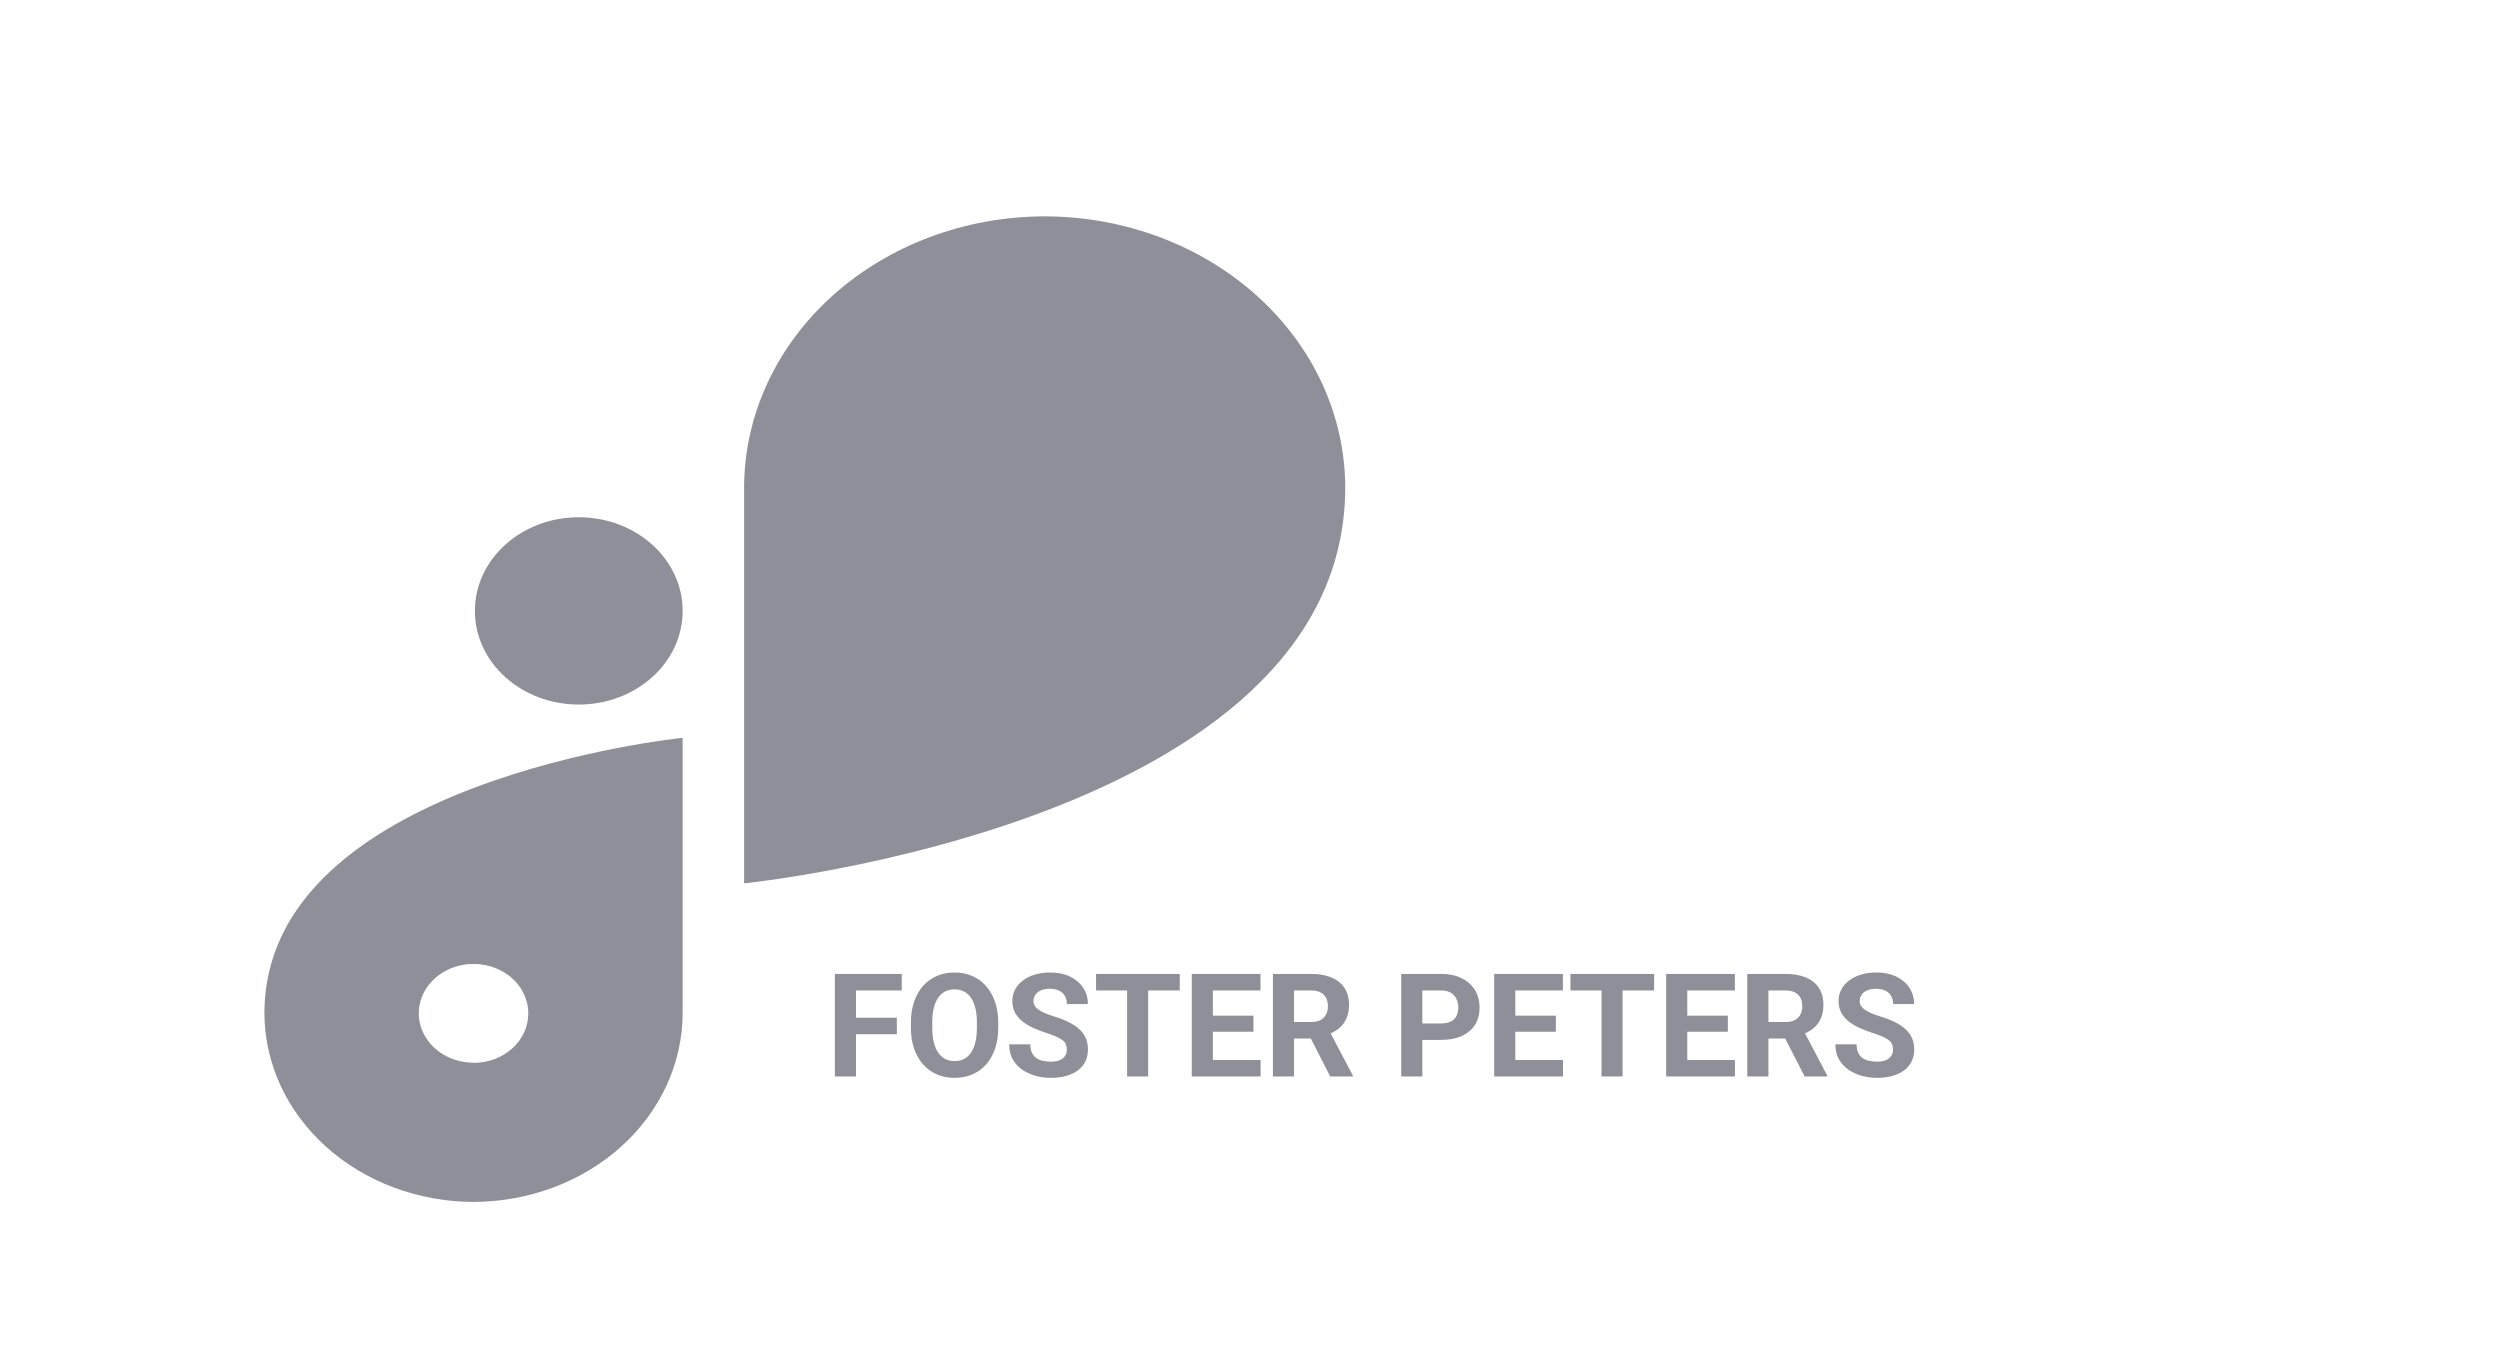
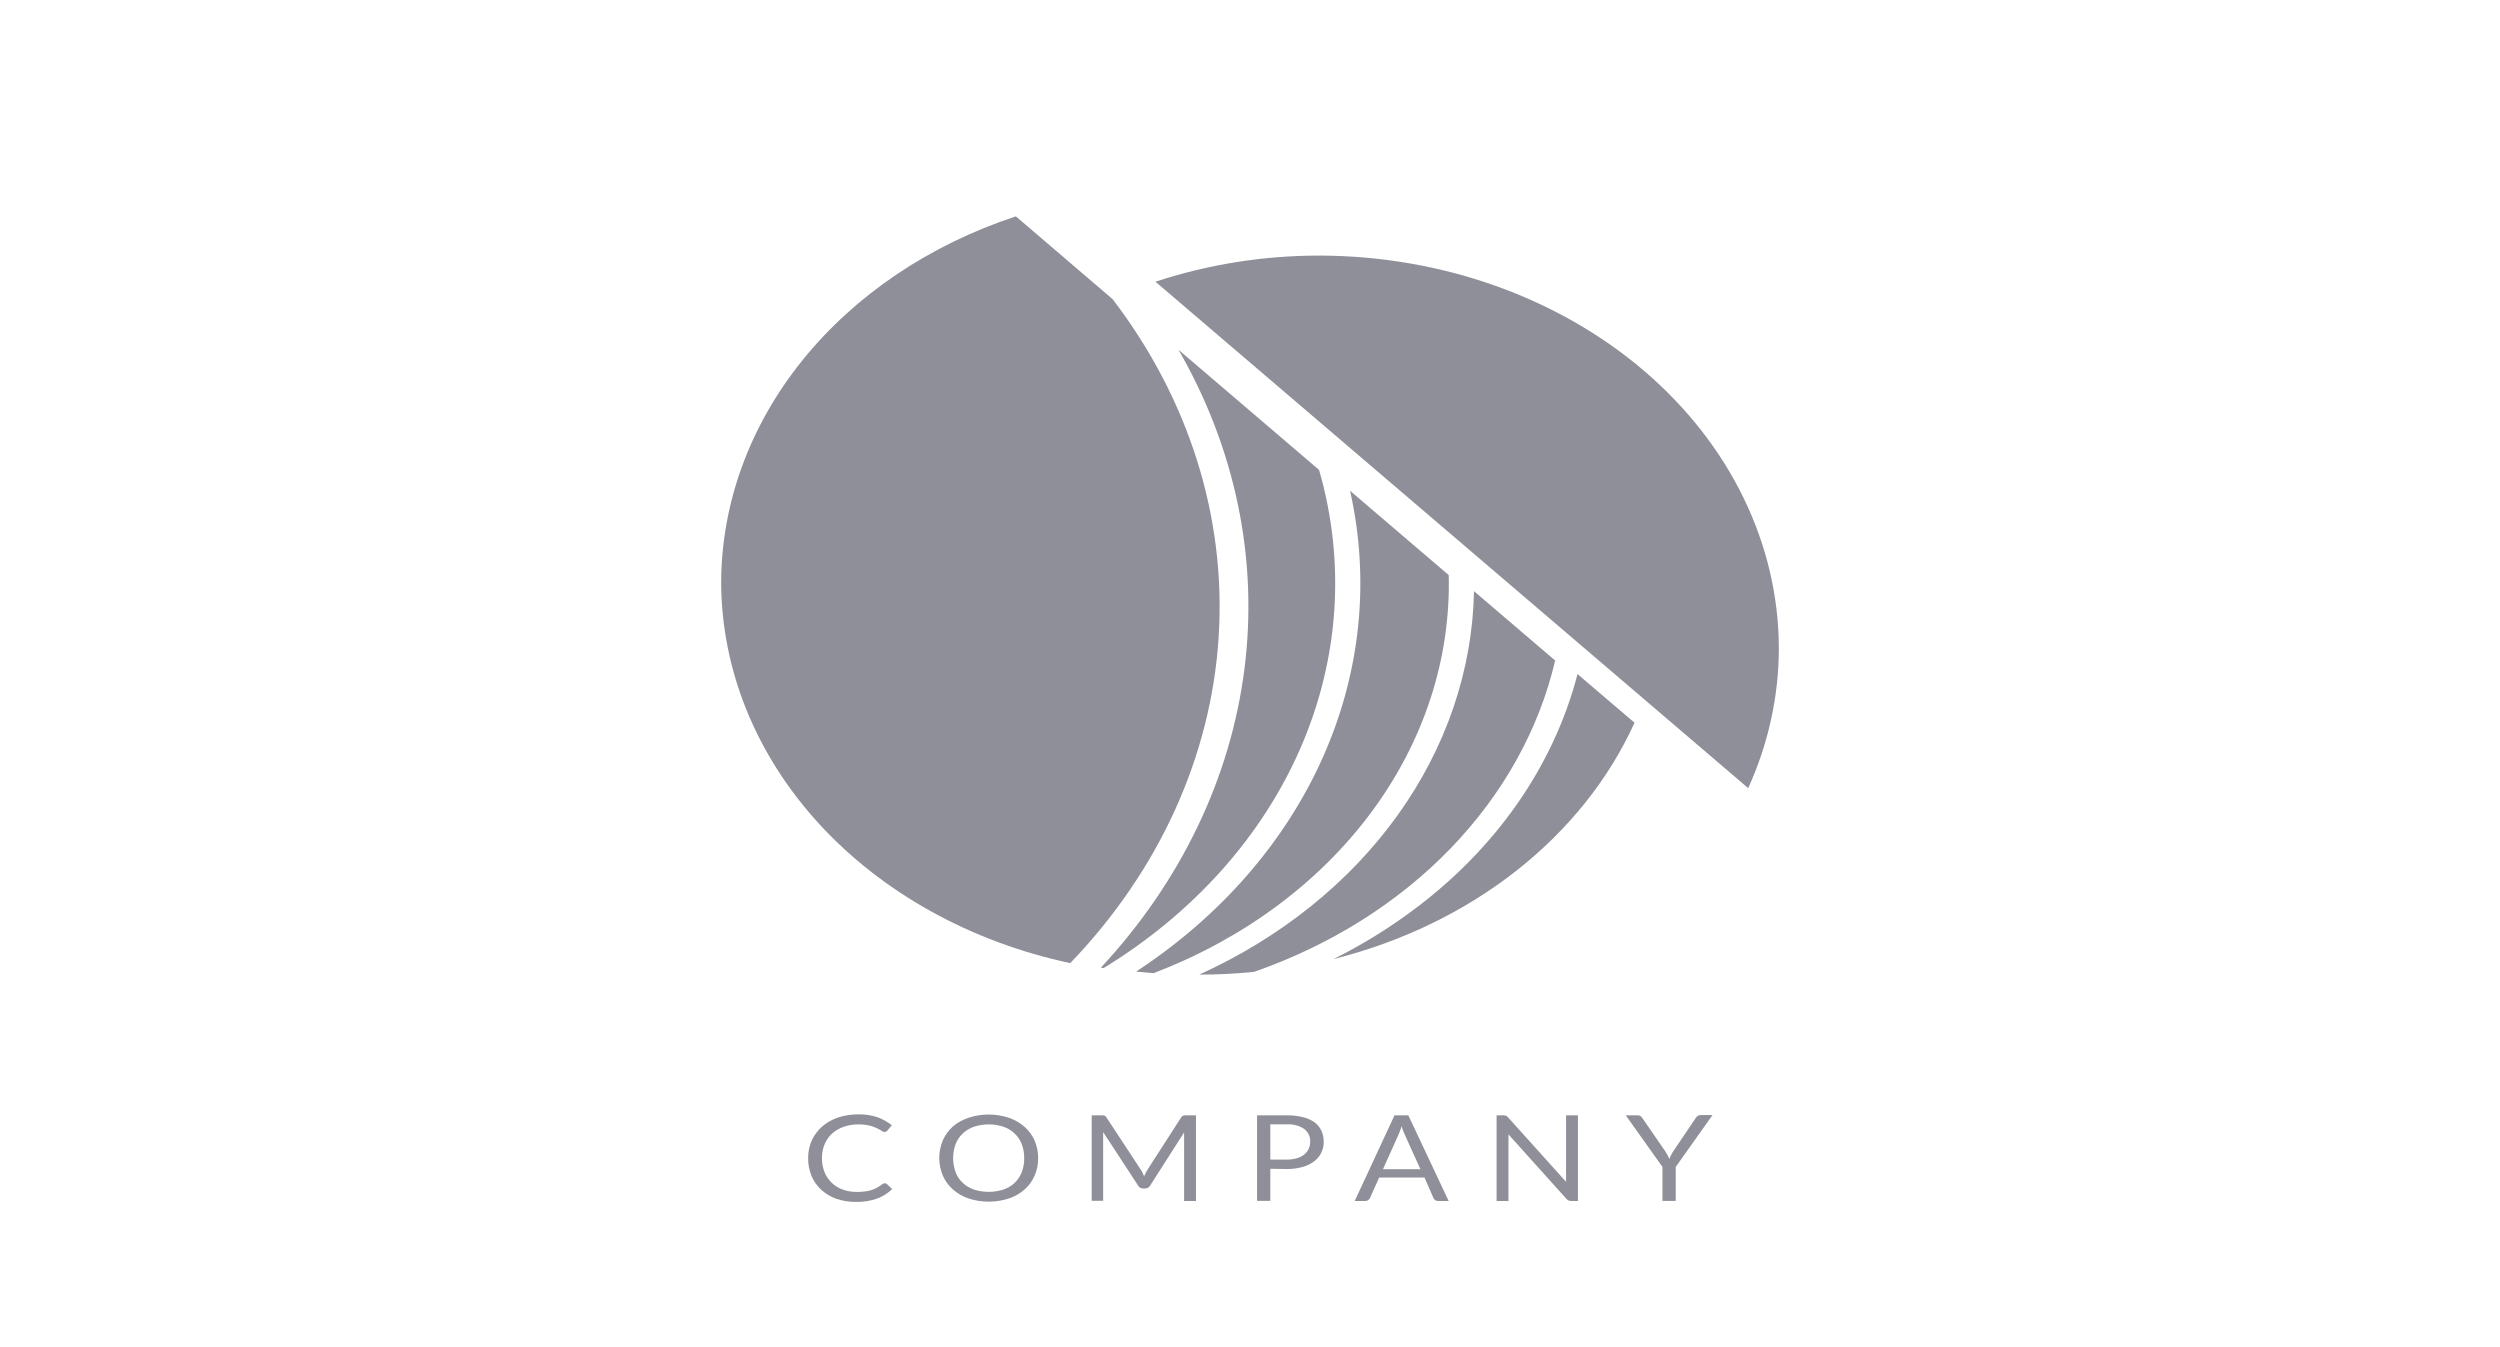
<svg xmlns="http://www.w3.org/2000/svg" width="104" height="56" viewBox="0 0 104 56" fill="none">
-   <path d="M24.078 21.518H24.075C21.69 21.518 19.756 23.262 19.756 25.412V25.415C19.756 27.566 21.69 29.309 24.075 29.309H24.078C26.464 29.309 28.398 27.566 28.398 25.415V25.412C28.398 23.262 26.464 21.518 24.078 21.518Z" fill="#8E8F99" />
-   <path d="M55.961 20.273C55.955 17.285 54.636 14.422 52.293 12.309C49.95 10.197 46.775 9.007 43.461 9V9C40.147 9.005 36.97 10.195 34.626 12.308C32.282 14.421 30.962 17.285 30.955 20.273V20.273V36.747C30.955 36.747 55.959 34.236 55.961 20.276V20.273Z" fill="#8E8F99" />
-   <path d="M11 42.154C11.006 44.233 11.924 46.225 13.554 47.695C15.184 49.165 17.393 49.994 19.699 50V50C22.004 49.994 24.213 49.166 25.843 47.696C27.473 46.227 28.391 44.235 28.398 42.157V42.157V30.694C28.398 30.694 11 32.442 11 42.154ZM19.699 44.208C19.248 44.208 18.808 44.088 18.433 43.862C18.059 43.636 17.767 43.316 17.594 42.94C17.422 42.565 17.377 42.152 17.465 41.754C17.553 41.355 17.77 40.989 18.088 40.702C18.407 40.415 18.813 40.219 19.255 40.14C19.697 40.061 20.154 40.101 20.571 40.257C20.987 40.412 21.343 40.675 21.593 41.013C21.843 41.351 21.977 41.748 21.977 42.154C21.978 42.425 21.92 42.693 21.806 42.943C21.692 43.193 21.524 43.42 21.313 43.612C21.101 43.803 20.85 43.955 20.573 44.059C20.296 44.163 19.999 44.216 19.699 44.216V44.208Z" fill="#8E8F99" />
-   <path d="M35.609 40.515V44.781H34.73V40.515H35.609ZM37.308 42.337V43.023H35.369V42.337H37.308ZM37.513 40.515V41.203H35.369V40.515H37.513ZM41.527 42.548V42.75C41.527 43.075 41.483 43.366 41.395 43.623C41.307 43.881 41.183 44.101 41.023 44.283C40.863 44.462 40.671 44.6 40.449 44.696C40.228 44.791 39.983 44.839 39.713 44.839C39.446 44.839 39.201 44.791 38.978 44.696C38.757 44.6 38.566 44.462 38.404 44.283C38.242 44.101 38.116 43.881 38.026 43.623C37.938 43.366 37.894 43.075 37.894 42.75V42.548C37.894 42.222 37.938 41.931 38.026 41.675C38.114 41.417 38.238 41.198 38.398 41.016C38.56 40.834 38.752 40.696 38.972 40.6C39.195 40.504 39.44 40.456 39.708 40.456C39.977 40.456 40.222 40.504 40.443 40.6C40.666 40.696 40.857 40.834 41.017 41.016C41.179 41.198 41.304 41.417 41.392 41.675C41.482 41.931 41.527 42.222 41.527 42.548ZM40.639 42.75V42.542C40.639 42.316 40.619 42.117 40.578 41.945C40.537 41.773 40.476 41.628 40.396 41.511C40.316 41.394 40.218 41.306 40.103 41.247C39.988 41.187 39.856 41.157 39.708 41.157C39.559 41.157 39.427 41.187 39.312 41.247C39.199 41.306 39.102 41.394 39.022 41.511C38.944 41.628 38.884 41.773 38.843 41.945C38.802 42.117 38.782 42.316 38.782 42.542V42.75C38.782 42.975 38.802 43.174 38.843 43.348C38.884 43.52 38.945 43.665 39.025 43.785C39.105 43.902 39.203 43.991 39.318 44.051C39.433 44.112 39.565 44.142 39.713 44.142C39.862 44.142 39.994 44.112 40.109 44.051C40.224 43.991 40.321 43.902 40.399 43.785C40.477 43.665 40.537 43.52 40.578 43.348C40.619 43.174 40.639 42.975 40.639 42.75ZM44.38 43.664C44.38 43.588 44.369 43.52 44.345 43.459C44.324 43.397 44.283 43.34 44.222 43.289C44.162 43.237 44.077 43.185 43.967 43.134C43.858 43.083 43.716 43.031 43.542 42.976C43.349 42.913 43.166 42.843 42.992 42.765C42.82 42.687 42.667 42.596 42.535 42.493C42.404 42.387 42.3 42.265 42.224 42.126C42.15 41.988 42.113 41.827 42.113 41.643C42.113 41.465 42.152 41.304 42.23 41.16C42.308 41.013 42.417 40.888 42.558 40.785C42.699 40.679 42.865 40.598 43.056 40.541C43.249 40.485 43.461 40.456 43.692 40.456C44.006 40.456 44.281 40.513 44.515 40.626C44.749 40.74 44.931 40.895 45.06 41.092C45.191 41.289 45.256 41.515 45.256 41.769H44.383C44.383 41.644 44.357 41.535 44.304 41.441C44.253 41.345 44.175 41.27 44.07 41.215C43.966 41.16 43.835 41.133 43.677 41.133C43.525 41.133 43.398 41.157 43.296 41.203C43.195 41.248 43.119 41.31 43.068 41.388C43.017 41.464 42.992 41.55 42.992 41.646C42.992 41.718 43.009 41.784 43.044 41.842C43.081 41.901 43.136 41.955 43.209 42.006C43.281 42.057 43.37 42.105 43.475 42.15C43.581 42.195 43.703 42.239 43.841 42.282C44.074 42.352 44.278 42.431 44.454 42.519C44.631 42.607 44.78 42.705 44.899 42.815C45.018 42.924 45.108 43.048 45.169 43.187C45.229 43.326 45.259 43.483 45.259 43.659C45.259 43.844 45.223 44.01 45.151 44.157C45.079 44.303 44.974 44.427 44.837 44.529C44.701 44.63 44.538 44.707 44.348 44.76C44.159 44.813 43.947 44.839 43.712 44.839C43.502 44.839 43.294 44.812 43.088 44.757C42.883 44.701 42.697 44.616 42.529 44.502C42.363 44.389 42.23 44.245 42.13 44.069C42.031 43.893 41.981 43.685 41.981 43.445H42.863C42.863 43.578 42.883 43.69 42.924 43.782C42.965 43.873 43.023 43.948 43.097 44.004C43.173 44.061 43.263 44.102 43.367 44.127C43.472 44.153 43.587 44.165 43.712 44.165C43.865 44.165 43.99 44.144 44.087 44.101C44.187 44.058 44.26 43.998 44.307 43.922C44.356 43.846 44.38 43.76 44.38 43.664ZM47.764 40.515V44.781H46.888V40.515H47.764ZM49.077 40.515V41.203H45.596V40.515H49.077ZM52.44 44.095V44.781H50.169V44.095H52.44ZM50.456 40.515V44.781H49.578V40.515H50.456ZM52.144 42.252V42.92H50.169V42.252H52.144ZM52.437 40.515V41.203H50.169V40.515H52.437ZM52.953 40.515H54.544C54.87 40.515 55.15 40.564 55.384 40.661C55.621 40.759 55.802 40.904 55.929 41.095C56.056 41.286 56.12 41.522 56.12 41.801C56.12 42.03 56.081 42.226 56.002 42.39C55.926 42.552 55.818 42.688 55.677 42.797C55.539 42.905 55.376 42.991 55.188 43.055L54.91 43.202H53.527L53.521 42.516H54.549C54.704 42.516 54.831 42.489 54.933 42.434C55.035 42.379 55.111 42.303 55.162 42.205C55.214 42.108 55.241 41.995 55.241 41.866C55.241 41.729 55.215 41.611 55.165 41.511C55.114 41.411 55.037 41.335 54.933 41.283C54.83 41.23 54.7 41.203 54.544 41.203H53.831V44.781H52.953V40.515ZM55.337 44.781L54.365 42.879L55.294 42.873L56.278 44.74V44.781H55.337ZM59.952 43.26H58.865V42.575H59.952C60.12 42.575 60.256 42.547 60.362 42.493C60.467 42.436 60.544 42.358 60.593 42.258C60.642 42.159 60.666 42.046 60.666 41.921C60.666 41.794 60.642 41.676 60.593 41.567C60.544 41.457 60.467 41.37 60.362 41.303C60.256 41.237 60.12 41.203 59.952 41.203H59.169V44.781H58.291V40.515H59.952C60.286 40.515 60.572 40.576 60.81 40.697C61.05 40.816 61.234 40.981 61.361 41.192C61.488 41.403 61.551 41.644 61.551 41.915C61.551 42.191 61.488 42.429 61.361 42.63C61.234 42.831 61.05 42.987 60.81 43.096C60.572 43.205 60.286 43.26 59.952 43.26ZM65.02 44.095V44.781H62.749V44.095H65.02ZM63.037 40.515V44.781H62.158V40.515H63.037ZM64.724 42.252V42.92H62.749V42.252H64.724ZM65.017 40.515V41.203H62.749V40.515H65.017ZM67.499 40.515V44.781H66.623V40.515H67.499ZM68.811 40.515V41.203H65.331V40.515H68.811ZM72.174 44.095V44.781H69.904V44.095H72.174ZM70.191 40.515V44.781H69.312V40.515H70.191ZM71.878 42.252V42.92H69.904V42.252H71.878ZM72.171 40.515V41.203H69.904V40.515H72.171ZM72.687 40.515H74.278C74.604 40.515 74.884 40.564 75.119 40.661C75.355 40.759 75.537 40.904 75.664 41.095C75.79 41.286 75.854 41.522 75.854 41.801C75.854 42.03 75.815 42.226 75.737 42.39C75.661 42.552 75.552 42.688 75.412 42.797C75.273 42.905 75.11 42.991 74.922 43.055L74.644 43.202H73.261L73.255 42.516H74.284C74.438 42.516 74.566 42.489 74.668 42.434C74.769 42.379 74.845 42.303 74.896 42.205C74.949 42.108 74.975 41.995 74.975 41.866C74.975 41.729 74.95 41.611 74.899 41.511C74.848 41.411 74.771 41.335 74.668 41.283C74.564 41.23 74.434 41.203 74.278 41.203H73.566V44.781H72.687V40.515ZM75.072 44.781L74.099 42.879L75.028 42.873L76.012 44.74V44.781H75.072ZM78.751 43.664C78.751 43.588 78.74 43.52 78.716 43.459C78.695 43.397 78.654 43.34 78.593 43.289C78.533 43.237 78.448 43.185 78.338 43.134C78.229 43.083 78.087 43.031 77.914 42.976C77.72 42.913 77.537 42.843 77.363 42.765C77.191 42.687 77.039 42.596 76.906 42.493C76.775 42.387 76.671 42.265 76.595 42.126C76.521 41.988 76.484 41.827 76.484 41.643C76.484 41.465 76.523 41.304 76.601 41.16C76.679 41.013 76.789 40.888 76.929 40.785C77.07 40.679 77.236 40.598 77.427 40.541C77.621 40.485 77.832 40.456 78.063 40.456C78.377 40.456 78.652 40.513 78.886 40.626C79.121 40.74 79.302 40.895 79.431 41.092C79.562 41.289 79.627 41.515 79.627 41.769H78.754C78.754 41.644 78.728 41.535 78.675 41.441C78.624 41.345 78.546 41.27 78.441 41.215C78.337 41.16 78.207 41.133 78.048 41.133C77.896 41.133 77.769 41.157 77.668 41.203C77.566 41.248 77.49 41.31 77.439 41.388C77.388 41.464 77.363 41.55 77.363 41.646C77.363 41.718 77.38 41.784 77.415 41.842C77.453 41.901 77.507 41.955 77.58 42.006C77.652 42.057 77.741 42.105 77.846 42.15C77.952 42.195 78.074 42.239 78.212 42.282C78.445 42.352 78.649 42.431 78.825 42.519C79.002 42.607 79.151 42.705 79.27 42.815C79.389 42.924 79.479 43.048 79.54 43.187C79.6 43.326 79.63 43.483 79.63 43.659C79.63 43.844 79.594 44.01 79.522 44.157C79.45 44.303 79.345 44.427 79.209 44.529C79.072 44.63 78.909 44.707 78.719 44.76C78.53 44.813 78.318 44.839 78.084 44.839C77.873 44.839 77.665 44.812 77.46 44.757C77.254 44.701 77.068 44.616 76.9 44.502C76.734 44.389 76.601 44.245 76.501 44.069C76.402 43.893 76.352 43.685 76.352 43.445H77.234C77.234 43.578 77.254 43.69 77.295 43.782C77.336 43.873 77.394 43.948 77.468 44.004C77.544 44.061 77.634 44.102 77.738 44.127C77.843 44.153 77.959 44.165 78.084 44.165C78.236 44.165 78.361 44.144 78.459 44.101C78.558 44.058 78.631 43.998 78.678 43.922C78.727 43.846 78.751 43.76 78.751 43.664Z" fill="#8E8F99" />
+   <path d="M36.81 49.223C36.826 49.224 36.842 49.227 36.856 49.233C36.871 49.238 36.884 49.246 36.895 49.256L37.116 49.464C36.945 49.632 36.733 49.766 36.495 49.858C36.217 49.958 35.916 50.006 35.615 49.999C35.331 50.004 35.049 49.959 34.786 49.867C34.55 49.783 34.337 49.656 34.163 49.495C33.985 49.328 33.848 49.132 33.76 48.919C33.663 48.682 33.615 48.432 33.619 48.181C33.615 47.928 33.666 47.677 33.771 47.44C33.867 47.226 34.013 47.03 34.199 46.864C34.387 46.702 34.612 46.574 34.861 46.489C35.133 46.399 35.422 46.355 35.714 46.357C35.985 46.352 36.254 46.393 36.506 46.478C36.725 46.559 36.925 46.671 37.1 46.81L36.915 47.032C36.902 47.048 36.886 47.061 36.868 47.072C36.846 47.085 36.82 47.091 36.793 47.089C36.765 47.087 36.737 47.079 36.713 47.065L36.614 47.006L36.476 46.931C36.416 46.903 36.354 46.878 36.291 46.857C36.209 46.832 36.125 46.813 36.04 46.798C35.931 46.781 35.821 46.773 35.711 46.775C35.501 46.773 35.293 46.806 35.098 46.874C34.917 46.937 34.753 47.032 34.618 47.152C34.48 47.281 34.374 47.432 34.306 47.596C34.228 47.783 34.19 47.981 34.193 48.181C34.19 48.383 34.228 48.584 34.306 48.775C34.373 48.938 34.478 49.088 34.613 49.216C34.739 49.336 34.896 49.43 35.071 49.49C35.251 49.554 35.444 49.586 35.639 49.584C35.752 49.586 35.865 49.579 35.976 49.565C36.158 49.546 36.333 49.492 36.487 49.407C36.564 49.364 36.637 49.315 36.705 49.261C36.733 49.238 36.771 49.224 36.81 49.223V49.223Z" fill="#8E8F99" />
+   <path d="M43.186 48.18C43.19 48.431 43.139 48.679 43.037 48.914C42.947 49.127 42.806 49.321 42.621 49.483C42.437 49.646 42.215 49.773 41.969 49.857C41.428 50.033 40.831 50.033 40.291 49.857C40.046 49.772 39.825 49.644 39.642 49.482C39.458 49.317 39.315 49.121 39.222 48.907C39.023 48.432 39.023 47.912 39.222 47.437C39.316 47.223 39.459 47.027 39.642 46.859C39.827 46.702 40.048 46.58 40.291 46.499C40.83 46.319 41.429 46.319 41.969 46.499C42.214 46.584 42.436 46.711 42.62 46.874C42.802 47.038 42.944 47.231 43.037 47.442C43.139 47.678 43.19 47.928 43.186 48.18ZM42.606 48.18C42.611 47.98 42.575 47.781 42.502 47.591C42.44 47.428 42.339 47.278 42.206 47.15C42.077 47.028 41.917 46.933 41.74 46.871C41.347 46.742 40.912 46.742 40.52 46.871C40.342 46.933 40.183 47.028 40.053 47.15C39.918 47.277 39.817 47.427 39.755 47.591C39.615 47.975 39.615 48.386 39.755 48.77C39.817 48.933 39.919 49.083 40.053 49.211C40.183 49.331 40.342 49.426 40.52 49.487C40.913 49.613 41.346 49.613 41.74 49.487C41.917 49.426 42.077 49.331 42.206 49.211C42.339 49.083 42.439 48.932 42.502 48.77C42.576 48.58 42.611 48.38 42.606 48.18V48.18Z" fill="#8E8F99" />
+   <path d="M47.536 48.799L47.594 48.931C47.617 48.884 47.636 48.841 47.658 48.799C47.679 48.754 47.703 48.711 47.73 48.669L49.14 46.478C49.168 46.44 49.193 46.417 49.22 46.41C49.258 46.4 49.297 46.396 49.336 46.398H49.753V49.961H49.259V47.341C49.259 47.308 49.259 47.27 49.259 47.23C49.256 47.19 49.256 47.149 49.259 47.108L47.84 49.329C47.822 49.363 47.793 49.391 47.757 49.41C47.721 49.43 47.679 49.44 47.636 49.44H47.556C47.513 49.441 47.471 49.431 47.434 49.411C47.398 49.391 47.369 49.363 47.352 49.329L45.891 47.094C45.891 47.136 45.891 47.178 45.891 47.221C45.891 47.263 45.891 47.301 45.891 47.334V49.954H45.414V46.398H45.831C45.87 46.396 45.909 46.4 45.947 46.41C45.981 46.424 46.008 46.448 46.024 46.478L47.465 48.671C47.493 48.712 47.517 48.755 47.536 48.799V48.799Z" fill="#8E8F99" />
+   <path d="M52.845 48.622V49.956H52.293V46.398H53.524C53.756 46.394 53.988 46.42 54.211 46.476C54.39 46.519 54.555 46.594 54.697 46.697C54.819 46.794 54.914 46.913 54.973 47.046C55.038 47.191 55.07 47.346 55.067 47.502C55.069 47.657 55.034 47.812 54.965 47.957C54.898 48.093 54.796 48.215 54.666 48.313C54.525 48.42 54.358 48.5 54.178 48.548C53.963 48.607 53.738 48.635 53.513 48.631L52.845 48.622ZM52.845 48.24H53.513C53.658 48.241 53.802 48.223 53.941 48.185C54.055 48.153 54.16 48.1 54.25 48.032C54.333 47.967 54.397 47.886 54.437 47.796C54.483 47.701 54.505 47.599 54.504 47.497C54.51 47.398 54.491 47.299 54.448 47.207C54.405 47.115 54.34 47.032 54.255 46.964C54.044 46.823 53.779 46.755 53.513 46.773H52.845V48.24Z" fill="#8E8F99" />
+   <path d="M60.264 49.961H59.828C59.785 49.963 59.742 49.951 59.707 49.928C59.676 49.906 59.651 49.878 59.635 49.846L59.26 48.985H57.374L56.985 49.846C56.971 49.877 56.947 49.905 56.916 49.926C56.881 49.95 56.837 49.963 56.792 49.961H56.356L58.012 46.397H58.586L60.264 49.961ZM57.532 48.638H59.089L58.432 47.188C58.381 47.078 58.34 46.967 58.307 46.853L58.244 47.039C58.225 47.096 58.203 47.148 58.183 47.19L57.532 48.638Z" fill="#8E8F99" />
+   <path d="M62.65 46.414C62.682 46.429 62.711 46.451 62.732 46.478L65.148 49.164C65.148 49.122 65.148 49.079 65.148 49.039C65.148 48.999 65.148 48.959 65.148 48.921V46.398H65.642V49.961H65.366C65.326 49.962 65.288 49.955 65.252 49.94C65.218 49.923 65.188 49.901 65.164 49.874L62.752 47.19C62.754 47.231 62.754 47.272 62.752 47.313C62.752 47.353 62.752 47.388 62.752 47.421V49.961H62.258V46.398H62.55C62.584 46.397 62.618 46.402 62.65 46.414V46.414Z" fill="#8E8F99" />
+   <path d="M69.71 48.544V49.959H69.158V48.544L67.632 46.398H68.126C68.168 46.395 68.211 46.406 68.245 46.428C68.275 46.451 68.3 46.478 68.319 46.508L69.274 47.893C69.313 47.952 69.346 48.006 69.374 48.058C69.401 48.11 69.423 48.159 69.443 48.209L69.514 48.056C69.541 47.999 69.573 47.945 69.608 47.893L70.549 46.499C70.569 46.471 70.594 46.446 70.621 46.423C70.654 46.399 70.697 46.386 70.74 46.388H71.24L69.71 48.544Z" fill="#8E8F99" />
+   <path d="M47.263 40.417C47.503 40.443 47.746 40.464 47.992 40.483C51.717 39.059 54.867 36.73 57.051 33.784C59.234 30.839 60.353 27.41 60.267 23.924L56.163 20.417C56.997 24.128 56.607 27.964 55.035 31.496C53.463 35.028 50.772 38.117 47.263 40.417V40.417Z" fill="#8E8F99" />
+   <path d="M45.797 40.254L45.908 40.273C49.658 37.981 52.517 34.781 54.115 31.086C55.714 27.391 55.978 23.372 54.873 19.547L49.027 14.552C51.392 18.658 52.344 23.253 51.772 27.803C51.2 32.353 49.128 36.67 45.797 40.254V40.254Z" fill="#8E8F99" />
+   <path d="M65.625 28.042C64.632 31.872 62.219 35.326 58.746 37.891C57.732 38.645 56.638 39.316 55.478 39.896C58.306 39.186 60.906 37.93 63.076 36.226C65.246 34.521 66.93 32.414 67.996 30.066L65.625 28.042Z" fill="#8E8F99" />
+   <path d="M64.695 27.478L61.319 24.594C61.254 27.883 60.16 31.096 58.15 33.901C56.14 36.706 53.287 39 49.888 40.544H49.905C50.662 40.544 51.419 40.505 52.171 40.429C55.347 39.321 58.154 37.559 60.339 35.299C62.524 33.039 64.021 30.352 64.695 27.478V27.478Z" fill="#8E8F99" />
+   <path d="M46.286 12.446L42.259 9C38.658 10.189 35.562 12.278 33.375 14.995C31.188 17.713 30.011 20.931 30 24.229V24.229C30.014 27.872 31.449 31.409 34.079 34.277C36.71 37.145 40.385 39.182 44.522 40.066C48.216 36.221 50.379 31.469 50.696 26.502C51.013 21.535 49.468 16.611 46.286 12.446V12.446Z" fill="#8E8F99" />
+   <path d="M74 26.948C73.985 22.624 71.969 18.482 68.391 15.425C64.813 12.368 59.964 10.645 54.904 10.632V10.632C52.566 10.63 50.247 10.999 48.066 11.719L72.725 32.787C73.569 30.925 74.001 28.945 74 26.948V26.948Z" fill="#8E8F99" />
</svg>
